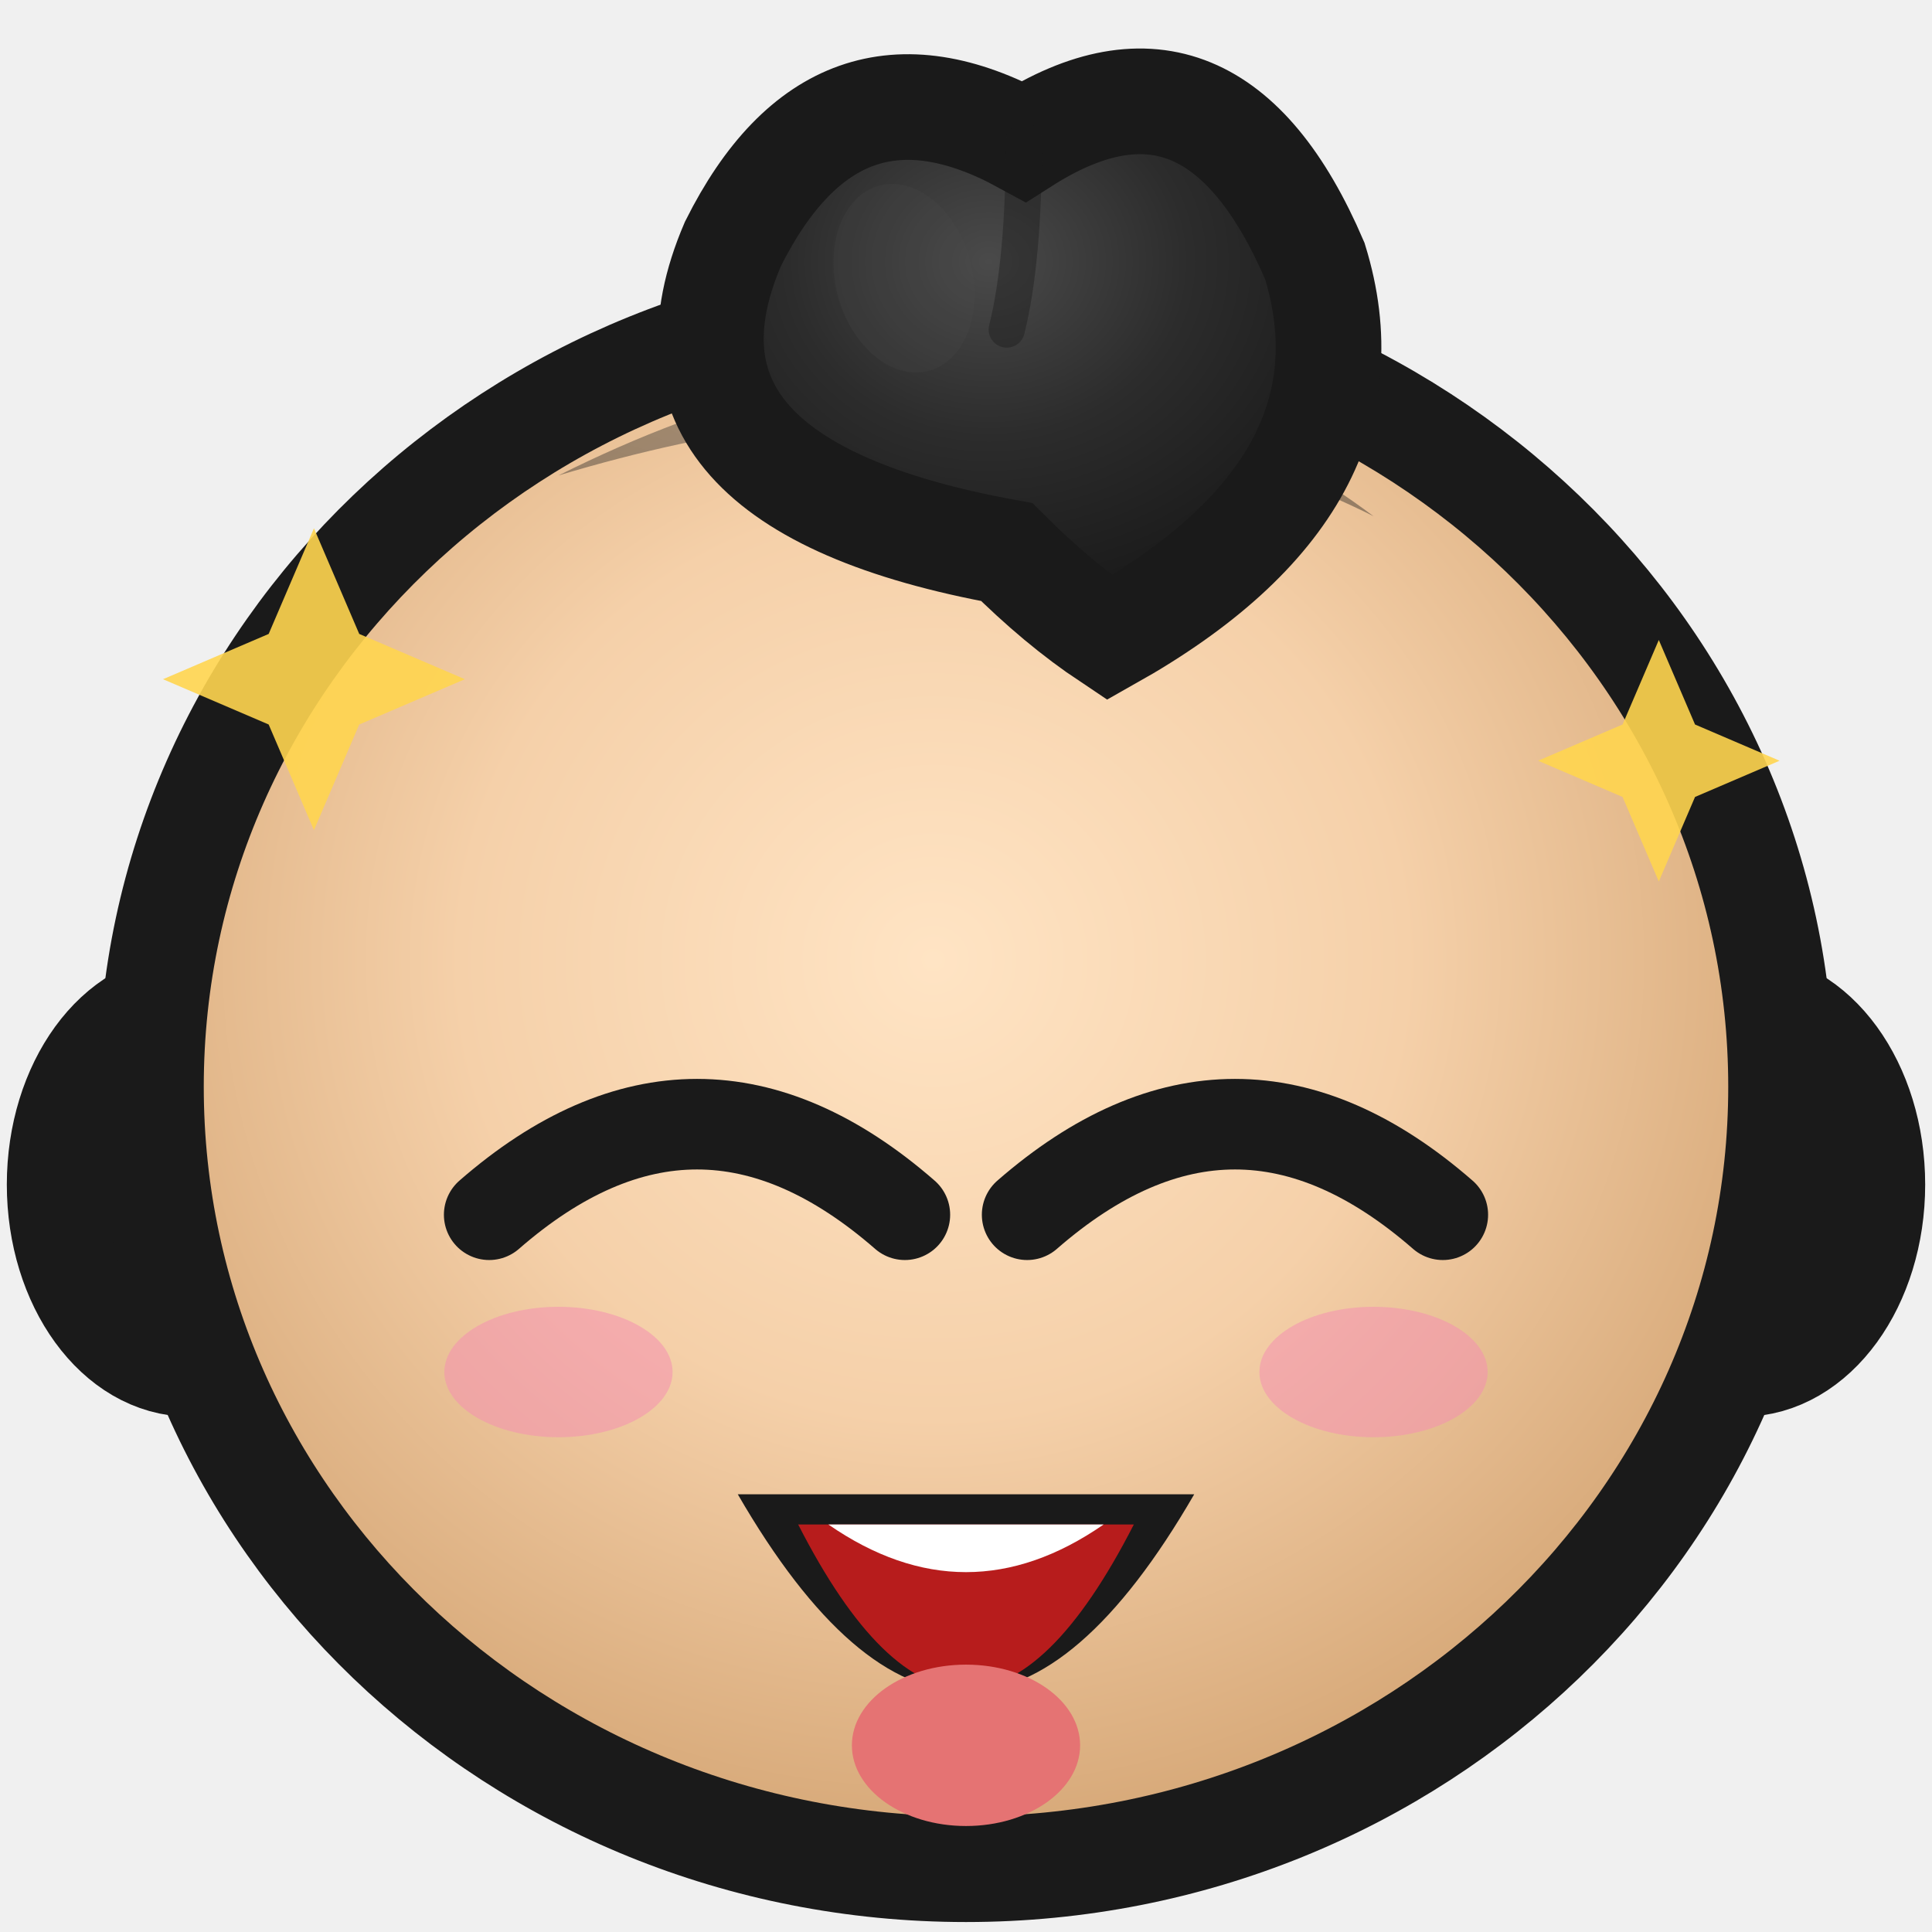
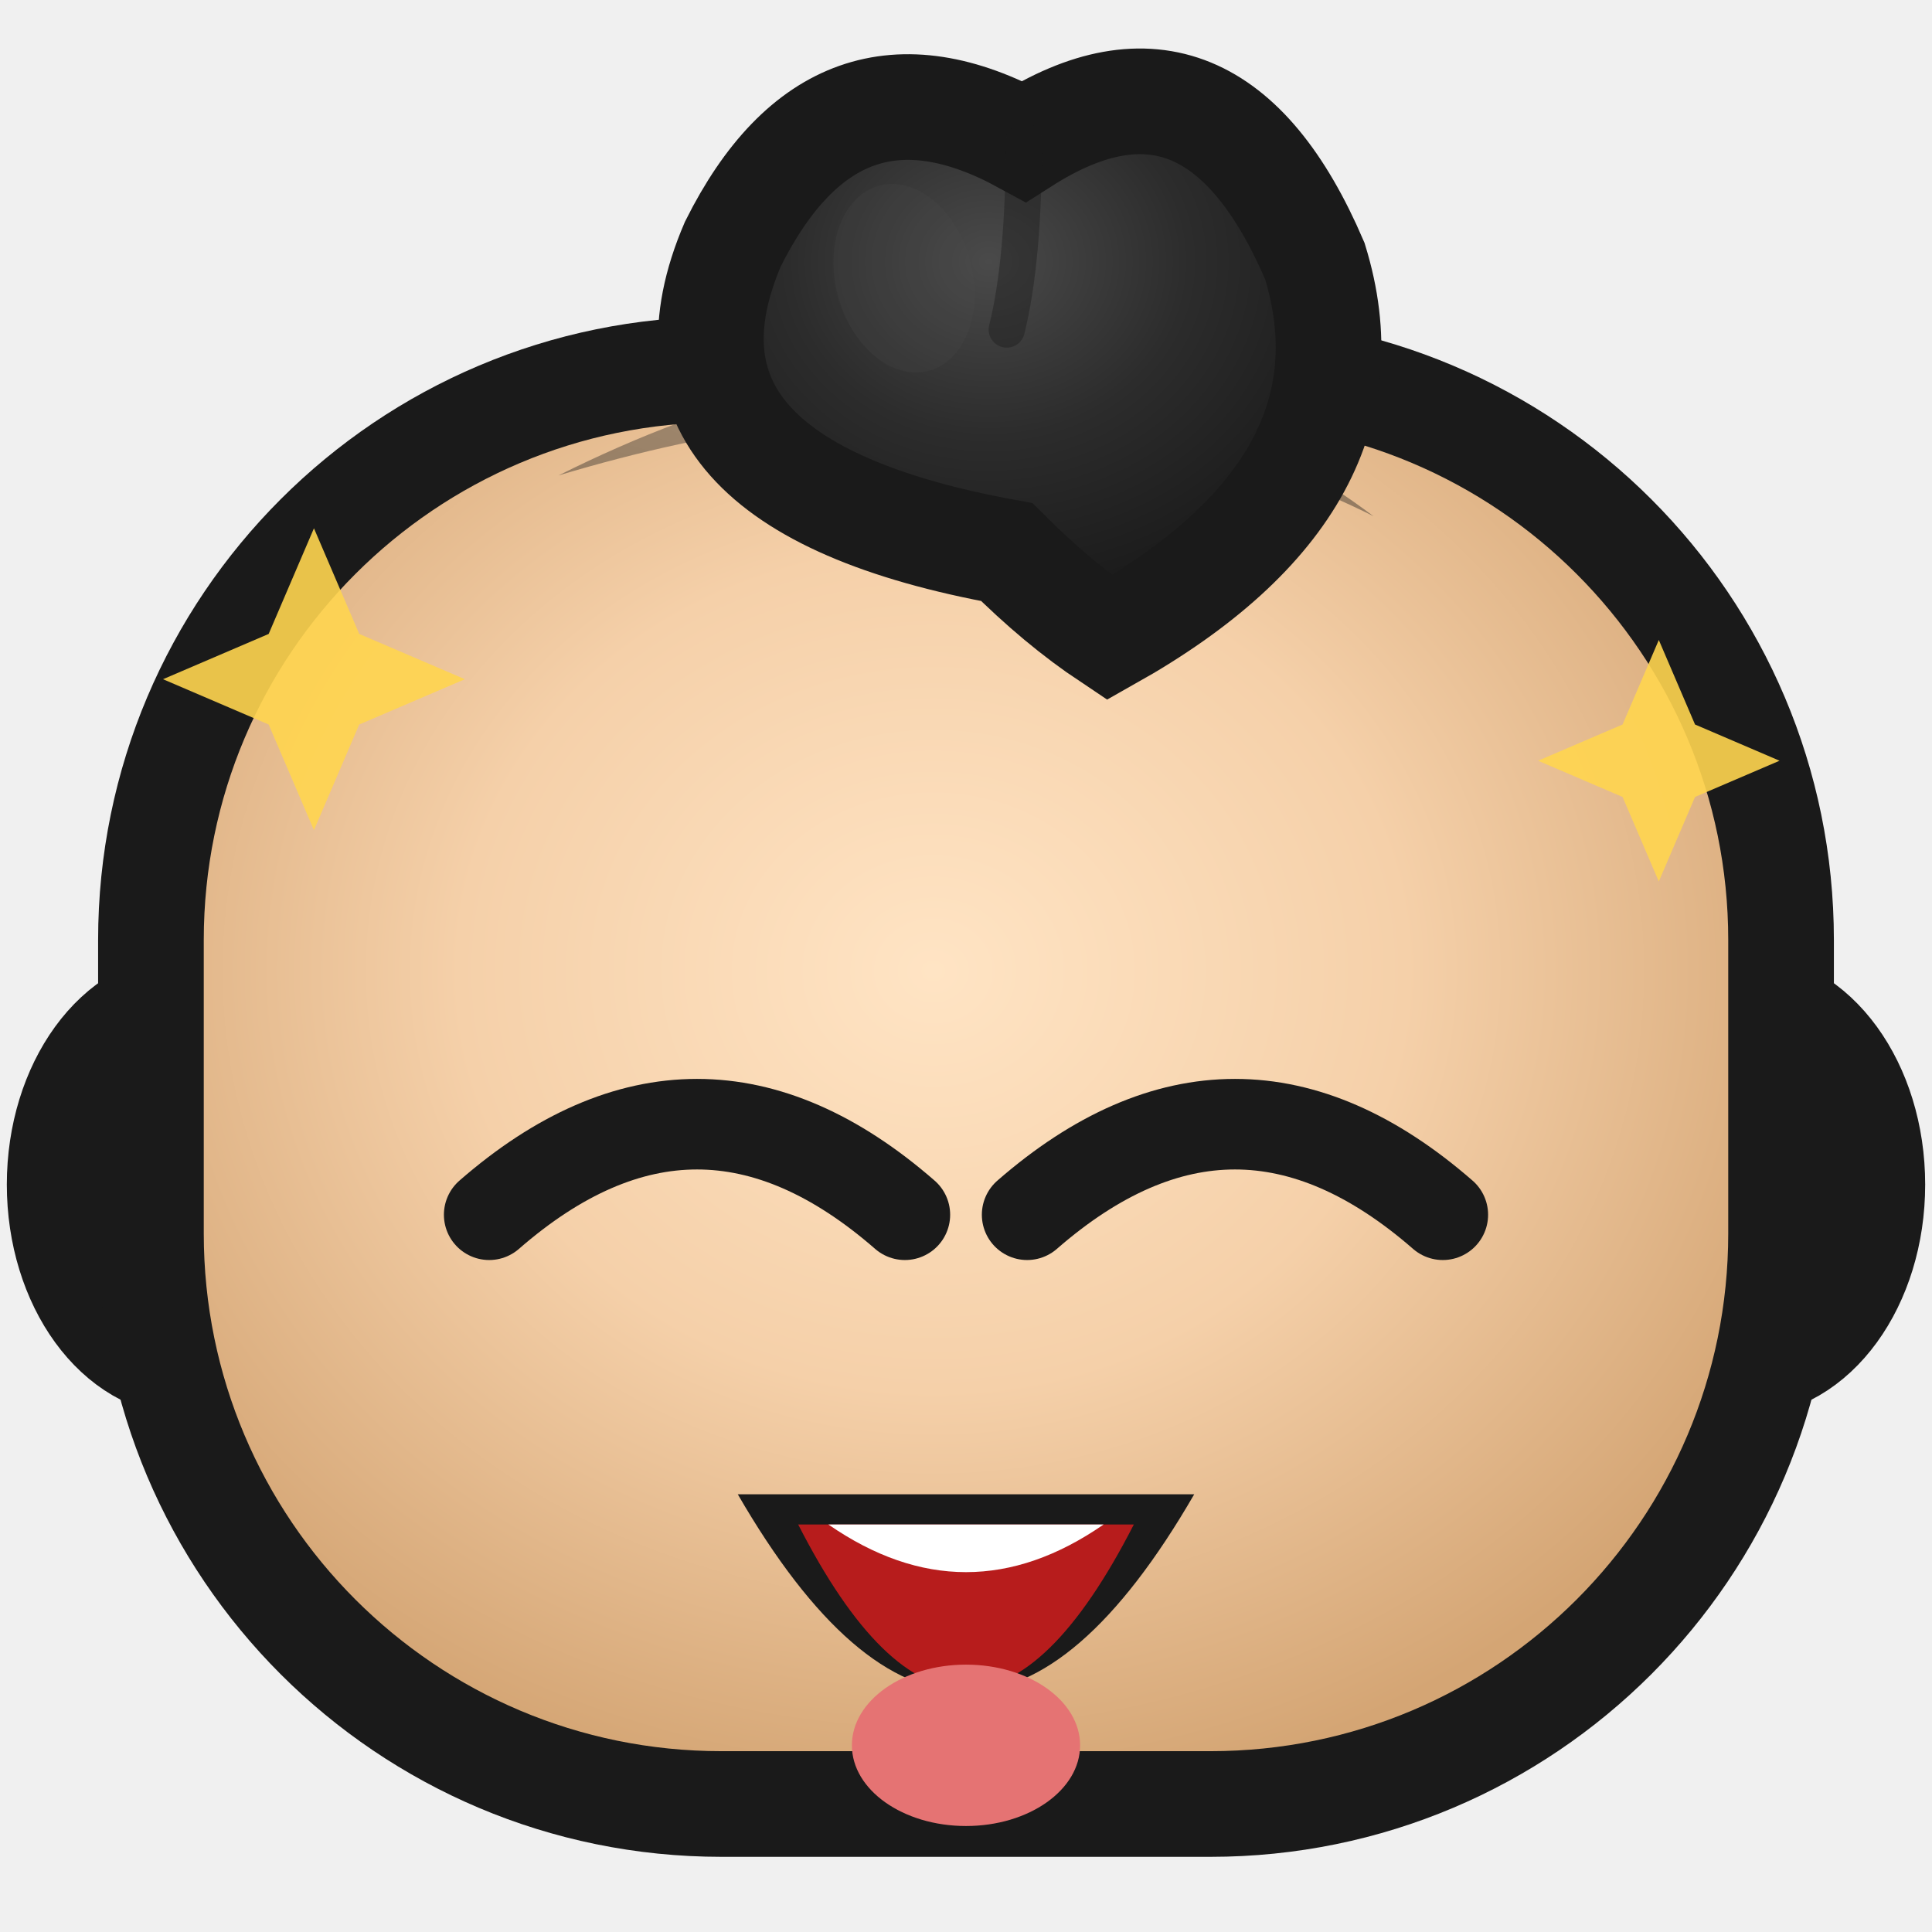
<svg xmlns="http://www.w3.org/2000/svg" viewBox="0 0 64 64" width="64" height="64" id="face_celebrate">
  <defs>
    <radialGradient id="headGrad" cx="48%" cy="42%" r="58%" fx="48%" fy="42%">
      <stop offset="0%" stop-color="#FFE4C4" />
      <stop offset="50%" stop-color="#F5D0A9" />
      <stop offset="100%" stop-color="#D4A574" />
    </radialGradient>
    <radialGradient id="headGradHair" cx="45%" cy="30%" r="65%" fx="45%" fy="30%">
      <stop offset="0%" stop-color="#4A4A4A" />
      <stop offset="50%" stop-color="#2C2C2C" />
      <stop offset="100%" stop-color="#1A1A1A" />
    </radialGradient>
  </defs>
  <ellipse cx="6.296" cy="39.24" rx="4.32" ry="5.94" fill="url(#headGrad)" stroke="#1A1A1A" stroke-width="3.5" />
  <ellipse cx="6.296" cy="39.24" rx="1.944" ry="3.267" fill="#D4A574" opacity="0.25" />
  <ellipse cx="57.704" cy="39.24" rx="4.32" ry="5.94" fill="url(#headGrad)" stroke="#1A1A1A" stroke-width="3.5" />
  <ellipse cx="57.704" cy="39.24" rx="1.944" ry="3.267" fill="#D4A574" opacity="0.25" />
-   <ellipse cx="32" cy="36" rx="27" ry="25.92" fill="url(#headGrad)" stroke="#1A1A1A" stroke-width="3.5" />
+   <rect x="5" y="12.24" width="54" height="47.52" rx="18.9" ry="18.9" fill="url(#headGrad)" stroke="#1A1A1A" stroke-width="3.5" />
  <path d="M18.5 15.75       Q 26.6 11.7, 33.35 12.24       Q 40.1 13.05, 45.5 17.1       Q 40.1 14.4, 33.35 13.86       Q 26.6 13.32, 18.5 15.75 Z" fill="url(#headGradHair)" opacity="0.4" />
  <path d="       M33.35 18.288       Q 20.876 16.02,         24.278 8.082       Q 27.68 1.278,         33.917 4.68       Q 40.154 0.711,         43.556 8.649       Q 45.824 16.02,         36.752 21.123       Q 35.051 19.989,         33.35 18.288 Z" fill="url(#headGradHair)" stroke="#1A1A1A" stroke-width="3.5" />
  <path d="M33.917 4.68       Q 33.917 8.649,         33.35 10.917" fill="none" stroke="#1A1A1A" stroke-width="1.2" stroke-linecap="round" opacity="0.4" />
  <ellipse cx="29.948" cy="9.216" rx="2.268" ry="3.175" fill="#4A4A4A" opacity="0.2" transform="rotate(-15 29.948 9.216)" />
  <path d="M16.205 40.24 Q 23.09 34.24, 29.975 40.24" fill="none" stroke="#1A1A1A" stroke-width="3" stroke-linecap="round" />
  <path d="M34.025 40.24 Q 40.91 34.24, 47.795 40.24" fill="none" stroke="#1A1A1A" stroke-width="3" stroke-linecap="round" />
-   <ellipse cx="18.5" cy="45.45" rx="3.78" ry="2.16" fill="#F48FB1" opacity="0.55" />
-   <ellipse cx="45.5" cy="45.45" rx="3.78" ry="2.16" fill="#F48FB1" opacity="0.55" />
  <path d="M24.44 49.5 Q 32 62.568, 39.56 49.5 Z" fill="#1A1A1A" />
  <path d="M26.44 50.5 Q 32 61.38, 37.56 50.5 Z" fill="#B71C1C" />
  <path d="M27.44 50.5 Q 32 53.658, 36.56 50.5 Z" fill="#FFFFFF" />
  <ellipse cx="32" cy="57.816" rx="3.78" ry="2.673" fill="#E57373" />
  <path d="M10.4 17.5 L11.9 21 L15.4 22.5       L11.9 24 L10.4 27.5       L8.9 24 L5.4 22.5       L8.9 21 Z" fill="#FFD54F" opacity="0.9" />
  <path d="M54.95 21.2 L56.15 24 L58.95 25.2       L56.15 26.4 L54.95 29.2       L53.75 26.4 L50.95 25.2       L53.75 24 Z" fill="#FFD54F" opacity="0.9" />
</svg>
